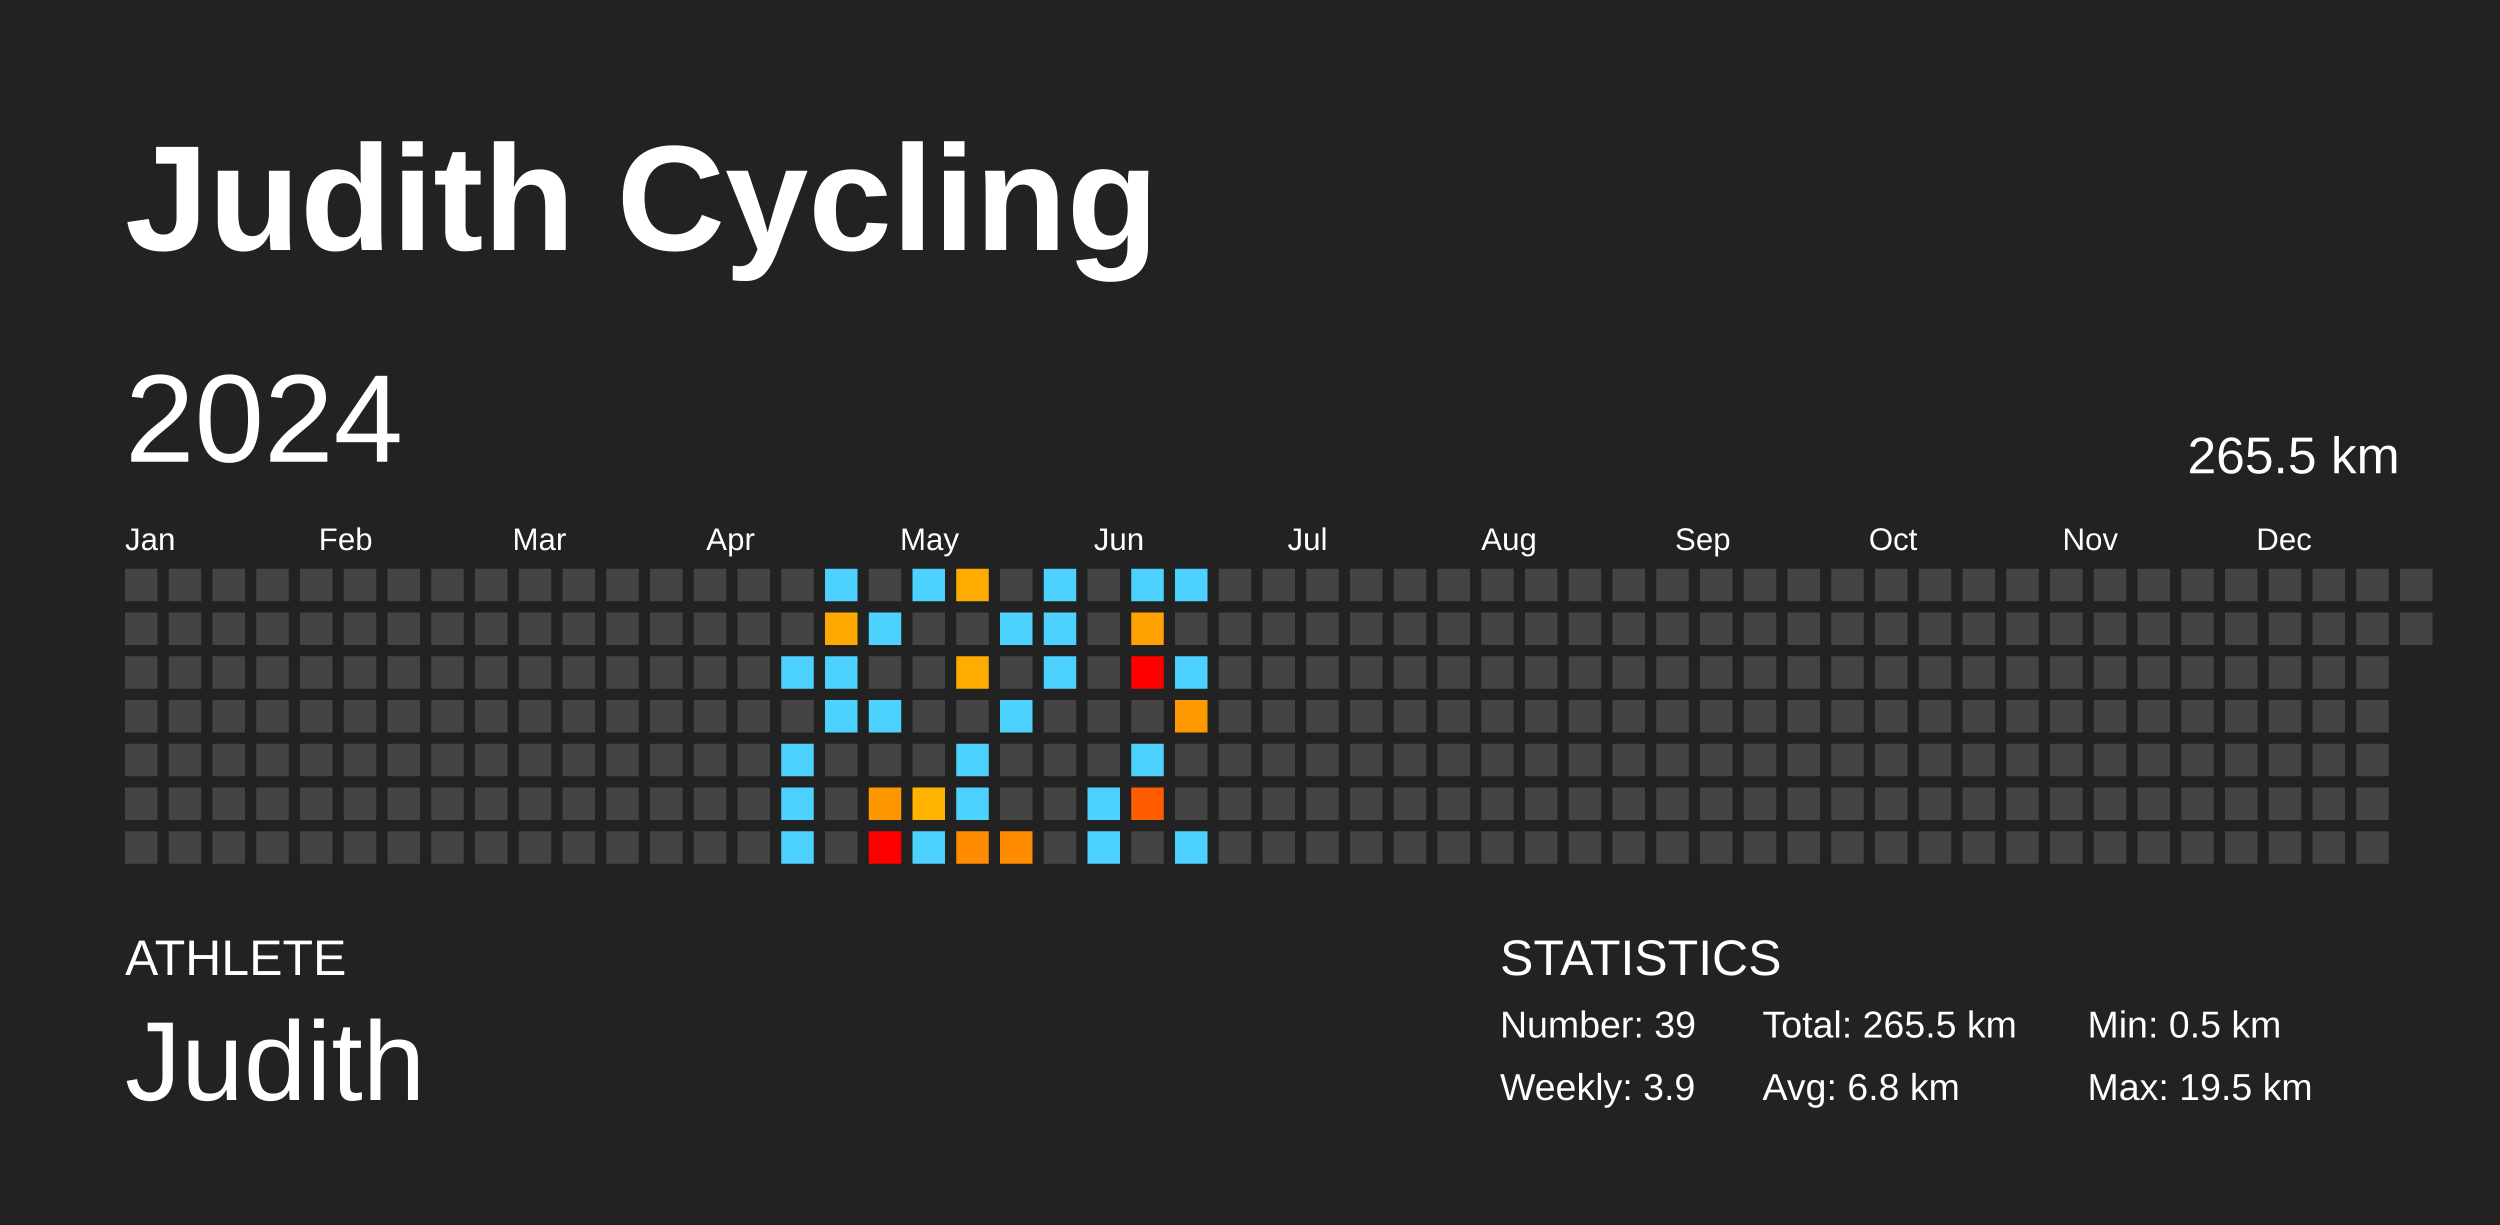
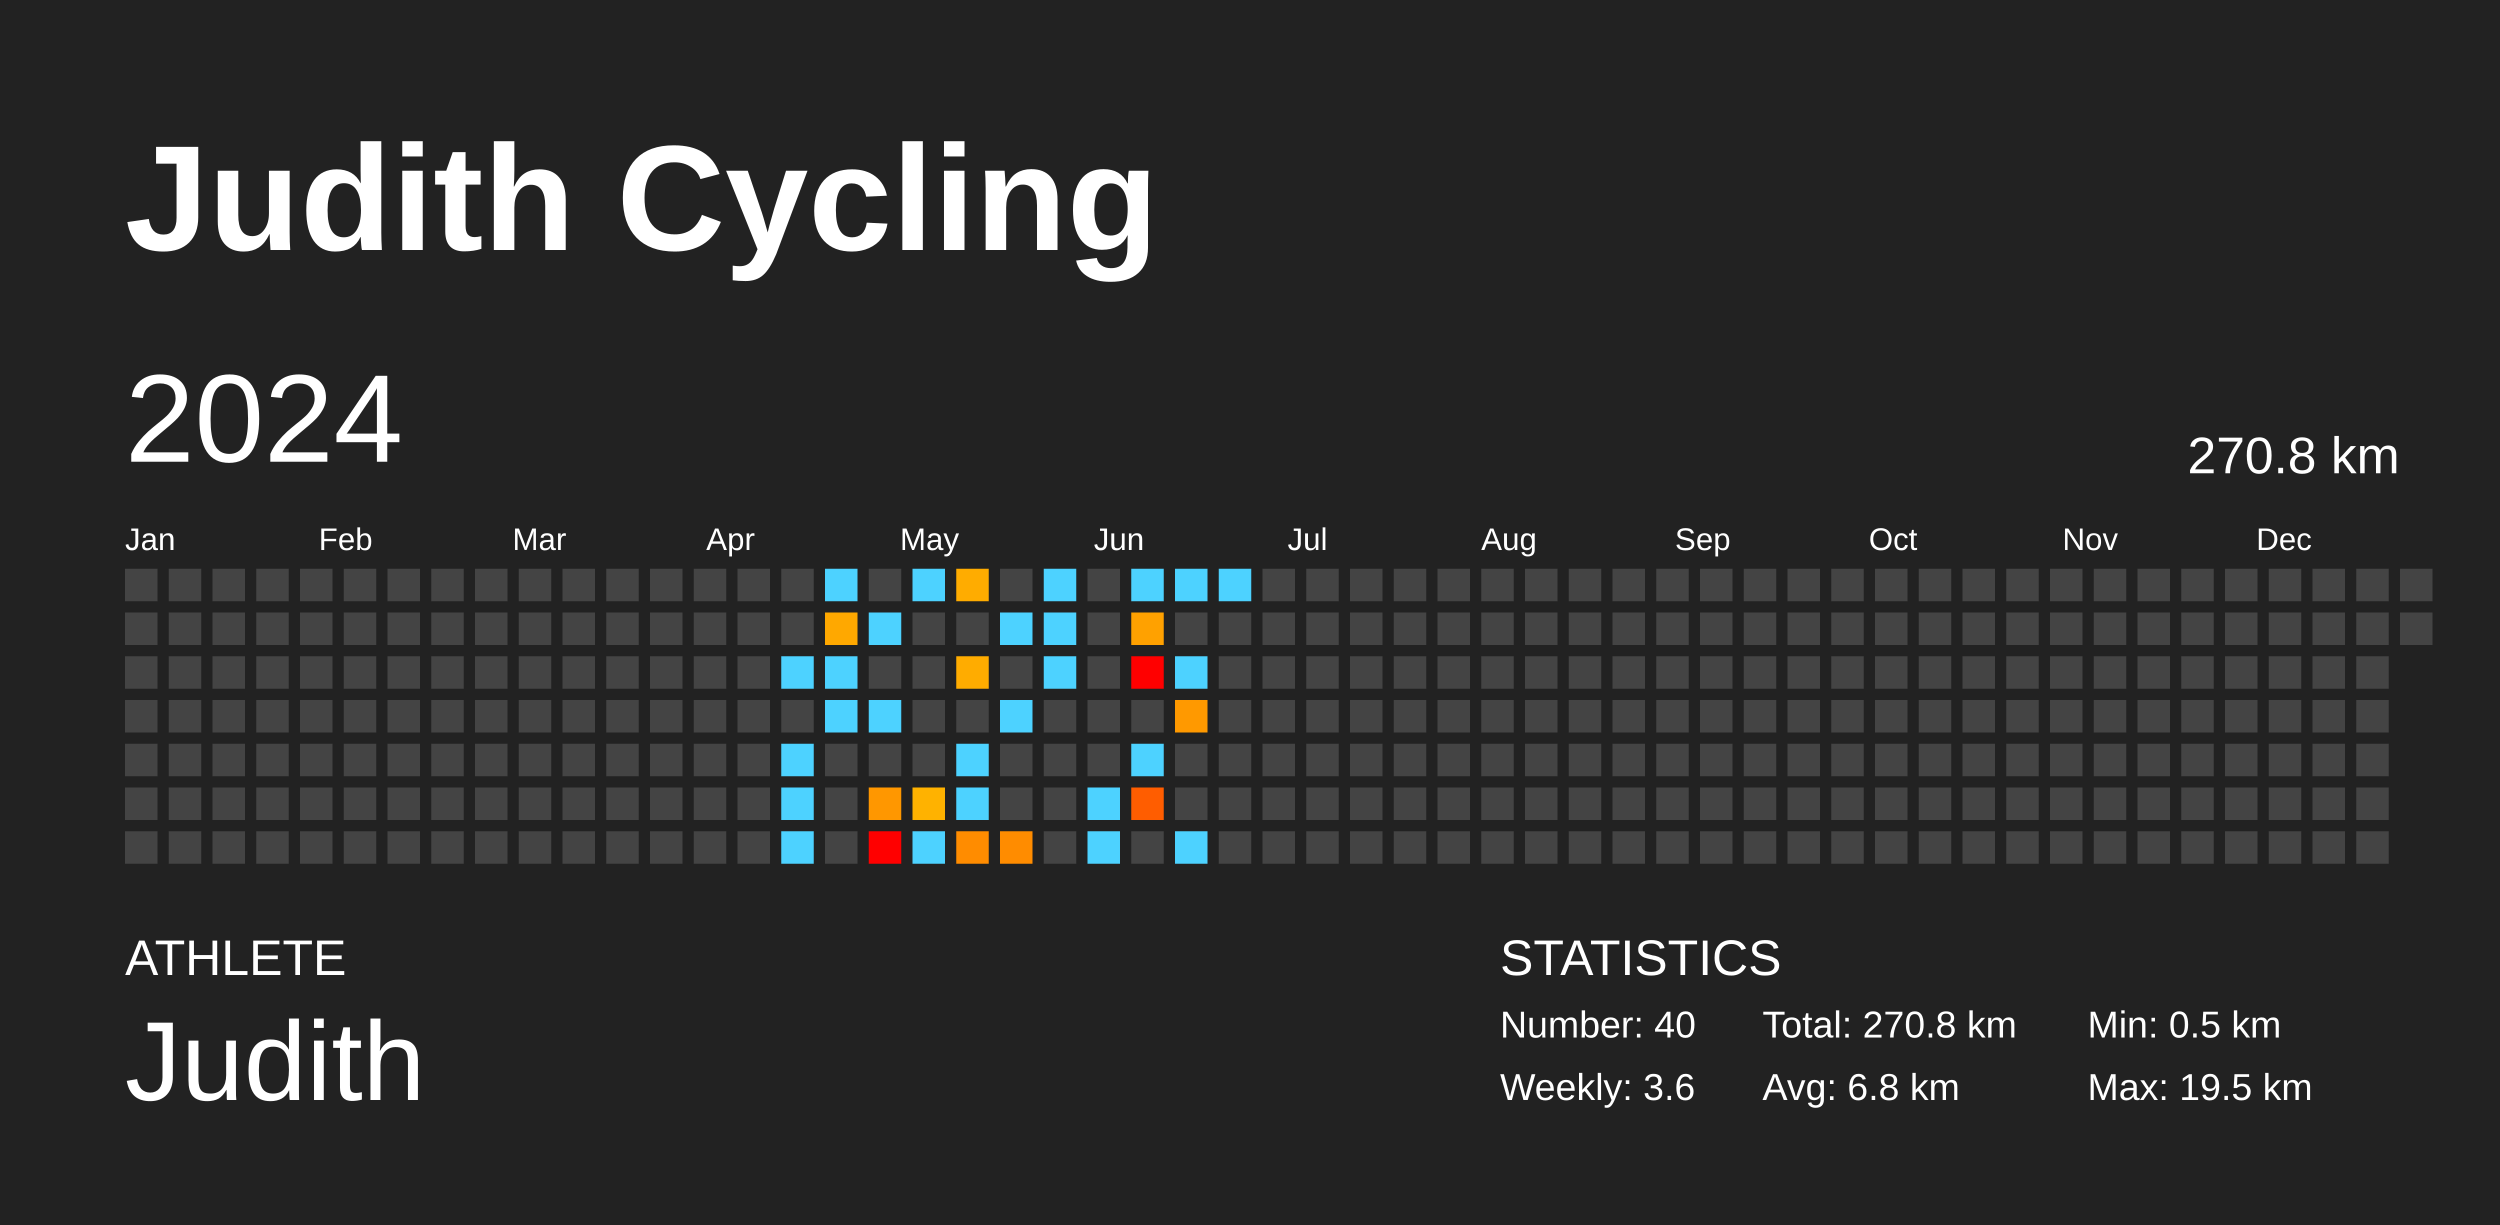
<svg xmlns="http://www.w3.org/2000/svg" baseProfile="full" height="98mm" version="1.1" viewBox="0,0,200,98" width="200mm">
  <defs />
  <rect fill="#222222" height="98" width="200" x="0" y="0" />
  <text fill="#FFFFFF" style="font-size:12px; font-family:Arial; font-weight:bold;" x="10" y="20">Judith Cycling</text>
  <text fill="#FFFFFF" style="font-size:4px; font-family:Arial" x="10" y="78">ATHLETE</text>
  <text fill="#FFFFFF" style="font-size:9px; font-family:Arial" x="10" y="88">Judith</text>
  <text fill="#FFFFFF" style="font-size:4px; font-family:Arial" x="120" y="78">STATISTICS</text>
-   <text fill="#FFFFFF" style="font-size:3px; font-family:Arial" x="120" y="83">Number: 39</text>
-   <text fill="#FFFFFF" style="font-size:3px; font-family:Arial" x="120" y="88">Weekly: 3.9</text>
-   <text fill="#FFFFFF" style="font-size:3px; font-family:Arial" x="141" y="83">Total: 265.5 km</text>
+   <text fill="#FFFFFF" style="font-size:3px; font-family:Arial" x="120" y="83">Number: 40</text>
+   <text fill="#FFFFFF" style="font-size:3px; font-family:Arial" x="120" y="88">Weekly: 3.6</text>
+   <text fill="#FFFFFF" style="font-size:3px; font-family:Arial" x="141" y="83">Total: 270.8 km</text>
  <text fill="#FFFFFF" style="font-size:3px; font-family:Arial" x="141" y="88">Avg: 6.8 km</text>
  <text fill="#FFFFFF" style="font-size:3px; font-family:Arial" x="167" y="83">Min: 0.5 km</text>
  <text fill="#FFFFFF" style="font-size:3px; font-family:Arial" x="167" y="88">Max: 19.5 km</text>
  <text dominant-baseline="hanging" fill="#FFFFFF" style="font-size:10.0px; font-family:Arial;" x="10" y="30">2024</text>
-   <text dominant-baseline="hanging" fill="#FFFFFF" style="font-size:4.125px; font-family:Arial;" x="175" y="35">265.5 km</text>
+   <text dominant-baseline="hanging" fill="#FFFFFF" style="font-size:4.125px; font-family:Arial;" x="175" y="35">270.8 km</text>
  <text fill="#FFFFFF" style="font-size:2.5px; font-family:Arial" x="10.0" y="44">Jan</text>
  <text fill="#FFFFFF" style="font-size:2.5px; font-family:Arial" x="25.5" y="44">Feb</text>
  <text fill="#FFFFFF" style="font-size:2.5px; font-family:Arial" x="41.0" y="44">Mar</text>
  <text fill="#FFFFFF" style="font-size:2.5px; font-family:Arial" x="56.5" y="44">Apr</text>
  <text fill="#FFFFFF" style="font-size:2.5px; font-family:Arial" x="72.0" y="44">May</text>
  <text fill="#FFFFFF" style="font-size:2.5px; font-family:Arial" x="87.5" y="44">Jun</text>
  <text fill="#FFFFFF" style="font-size:2.5px; font-family:Arial" x="103.0" y="44">Jul</text>
  <text fill="#FFFFFF" style="font-size:2.5px; font-family:Arial" x="118.5" y="44">Aug</text>
  <text fill="#FFFFFF" style="font-size:2.5px; font-family:Arial" x="134.0" y="44">Sep</text>
  <text fill="#FFFFFF" style="font-size:2.5px; font-family:Arial" x="149.5" y="44">Oct</text>
  <text fill="#FFFFFF" style="font-size:2.5px; font-family:Arial" x="165.0" y="44">Nov</text>
  <text fill="#FFFFFF" style="font-size:2.5px; font-family:Arial" x="180.5" y="44">Dec</text>
  <rect fill="#444444" height="2.6" width="2.6" x="10.0" y="45.5" />
  <rect fill="#444444" height="2.6" width="2.6" x="10.0" y="49.0" />
  <rect fill="#444444" height="2.6" width="2.6" x="10.0" y="52.5" />
  <rect fill="#444444" height="2.6" width="2.6" x="10.0" y="56.0" />
  <rect fill="#444444" height="2.6" width="2.6" x="10.0" y="59.5" />
  <rect fill="#444444" height="2.6" width="2.6" x="10.0" y="63.0" />
  <rect fill="#444444" height="2.6" width="2.6" x="10.0" y="66.5" />
  <rect fill="#444444" height="2.6" width="2.6" x="13.5" y="45.5" />
  <rect fill="#444444" height="2.6" width="2.6" x="13.5" y="49.0" />
  <rect fill="#444444" height="2.6" width="2.6" x="13.5" y="52.5" />
  <rect fill="#444444" height="2.6" width="2.6" x="13.5" y="56.0" />
  <rect fill="#444444" height="2.6" width="2.6" x="13.5" y="59.5" />
  <rect fill="#444444" height="2.6" width="2.6" x="13.5" y="63.0" />
  <rect fill="#444444" height="2.6" width="2.6" x="13.5" y="66.5" />
  <rect fill="#444444" height="2.6" width="2.6" x="17.0" y="45.5" />
  <rect fill="#444444" height="2.6" width="2.6" x="17.0" y="49.0" />
  <rect fill="#444444" height="2.6" width="2.6" x="17.0" y="52.5" />
  <rect fill="#444444" height="2.6" width="2.6" x="17.0" y="56.0" />
  <rect fill="#444444" height="2.6" width="2.6" x="17.0" y="59.5" />
  <rect fill="#444444" height="2.6" width="2.6" x="17.0" y="63.0" />
  <rect fill="#444444" height="2.6" width="2.6" x="17.0" y="66.5" />
  <rect fill="#444444" height="2.6" width="2.6" x="20.5" y="45.5" />
  <rect fill="#444444" height="2.6" width="2.6" x="20.5" y="49.0" />
  <rect fill="#444444" height="2.6" width="2.6" x="20.5" y="52.5" />
  <rect fill="#444444" height="2.6" width="2.6" x="20.5" y="56.0" />
  <rect fill="#444444" height="2.6" width="2.6" x="20.5" y="59.5" />
  <rect fill="#444444" height="2.6" width="2.6" x="20.5" y="63.0" />
  <rect fill="#444444" height="2.6" width="2.6" x="20.5" y="66.5" />
  <rect fill="#444444" height="2.6" width="2.6" x="24.0" y="45.5" />
  <rect fill="#444444" height="2.6" width="2.6" x="24.0" y="49.0" />
  <rect fill="#444444" height="2.6" width="2.6" x="24.0" y="52.5" />
  <rect fill="#444444" height="2.6" width="2.6" x="24.0" y="56.0" />
  <rect fill="#444444" height="2.6" width="2.6" x="24.0" y="59.5" />
  <rect fill="#444444" height="2.6" width="2.6" x="24.0" y="63.0" />
  <rect fill="#444444" height="2.6" width="2.6" x="24.0" y="66.5" />
  <rect fill="#444444" height="2.6" width="2.6" x="27.5" y="45.5" />
  <rect fill="#444444" height="2.6" width="2.6" x="27.5" y="49.0" />
  <rect fill="#444444" height="2.6" width="2.6" x="27.5" y="52.5" />
  <rect fill="#444444" height="2.6" width="2.6" x="27.5" y="56.0" />
  <rect fill="#444444" height="2.6" width="2.6" x="27.5" y="59.5" />
  <rect fill="#444444" height="2.6" width="2.6" x="27.5" y="63.0" />
  <rect fill="#444444" height="2.6" width="2.6" x="27.5" y="66.5" />
  <rect fill="#444444" height="2.6" width="2.6" x="31.0" y="45.5" />
  <rect fill="#444444" height="2.6" width="2.6" x="31.0" y="49.0" />
  <rect fill="#444444" height="2.6" width="2.6" x="31.0" y="52.5" />
  <rect fill="#444444" height="2.6" width="2.6" x="31.0" y="56.0" />
  <rect fill="#444444" height="2.6" width="2.6" x="31.0" y="59.5" />
  <rect fill="#444444" height="2.6" width="2.6" x="31.0" y="63.0" />
  <rect fill="#444444" height="2.6" width="2.6" x="31.0" y="66.5" />
  <rect fill="#444444" height="2.6" width="2.6" x="34.5" y="45.5" />
  <rect fill="#444444" height="2.6" width="2.6" x="34.5" y="49.0" />
  <rect fill="#444444" height="2.6" width="2.6" x="34.5" y="52.5" />
  <rect fill="#444444" height="2.6" width="2.6" x="34.5" y="56.0" />
  <rect fill="#444444" height="2.6" width="2.6" x="34.5" y="59.5" />
  <rect fill="#444444" height="2.6" width="2.6" x="34.5" y="63.0" />
  <rect fill="#444444" height="2.6" width="2.6" x="34.5" y="66.5" />
  <rect fill="#444444" height="2.6" width="2.6" x="38.0" y="45.5" />
  <rect fill="#444444" height="2.6" width="2.6" x="38.0" y="49.0" />
  <rect fill="#444444" height="2.6" width="2.6" x="38.0" y="52.5" />
  <rect fill="#444444" height="2.6" width="2.6" x="38.0" y="56.0" />
  <rect fill="#444444" height="2.6" width="2.6" x="38.0" y="59.5" />
  <rect fill="#444444" height="2.6" width="2.6" x="38.0" y="63.0" />
  <rect fill="#444444" height="2.6" width="2.6" x="38.0" y="66.5" />
  <rect fill="#444444" height="2.6" width="2.6" x="41.5" y="45.5" />
  <rect fill="#444444" height="2.6" width="2.6" x="41.5" y="49.0" />
  <rect fill="#444444" height="2.6" width="2.6" x="41.5" y="52.5" />
  <rect fill="#444444" height="2.6" width="2.6" x="41.5" y="56.0" />
  <rect fill="#444444" height="2.6" width="2.6" x="41.5" y="59.5" />
  <rect fill="#444444" height="2.6" width="2.6" x="41.5" y="63.0" />
  <rect fill="#444444" height="2.6" width="2.6" x="41.5" y="66.5" />
  <rect fill="#444444" height="2.6" width="2.6" x="45.0" y="45.5" />
  <rect fill="#444444" height="2.6" width="2.6" x="45.0" y="49.0" />
  <rect fill="#444444" height="2.6" width="2.6" x="45.0" y="52.5" />
  <rect fill="#444444" height="2.6" width="2.6" x="45.0" y="56.0" />
  <rect fill="#444444" height="2.6" width="2.6" x="45.0" y="59.5" />
  <rect fill="#444444" height="2.6" width="2.6" x="45.0" y="63.0" />
  <rect fill="#444444" height="2.6" width="2.6" x="45.0" y="66.5" />
  <rect fill="#444444" height="2.6" width="2.6" x="48.5" y="45.5" />
  <rect fill="#444444" height="2.6" width="2.6" x="48.5" y="49.0" />
  <rect fill="#444444" height="2.6" width="2.6" x="48.5" y="52.5" />
  <rect fill="#444444" height="2.6" width="2.6" x="48.5" y="56.0" />
  <rect fill="#444444" height="2.6" width="2.6" x="48.5" y="59.5" />
  <rect fill="#444444" height="2.6" width="2.6" x="48.5" y="63.0" />
  <rect fill="#444444" height="2.6" width="2.6" x="48.5" y="66.5" />
  <rect fill="#444444" height="2.6" width="2.6" x="52.0" y="45.5" />
  <rect fill="#444444" height="2.6" width="2.6" x="52.0" y="49.0" />
  <rect fill="#444444" height="2.6" width="2.6" x="52.0" y="52.5" />
  <rect fill="#444444" height="2.6" width="2.6" x="52.0" y="56.0" />
  <rect fill="#444444" height="2.6" width="2.6" x="52.0" y="59.5" />
  <rect fill="#444444" height="2.6" width="2.6" x="52.0" y="63.0" />
  <rect fill="#444444" height="2.6" width="2.6" x="52.0" y="66.5" />
  <rect fill="#444444" height="2.6" width="2.6" x="55.5" y="45.5" />
  <rect fill="#444444" height="2.6" width="2.6" x="55.5" y="49.0" />
  <rect fill="#444444" height="2.6" width="2.6" x="55.5" y="52.5" />
  <rect fill="#444444" height="2.6" width="2.6" x="55.5" y="56.0" />
  <rect fill="#444444" height="2.6" width="2.6" x="55.5" y="59.5" />
  <rect fill="#444444" height="2.6" width="2.6" x="55.5" y="63.0" />
  <rect fill="#444444" height="2.6" width="2.6" x="55.5" y="66.5" />
  <rect fill="#444444" height="2.6" width="2.6" x="59.0" y="45.5" />
  <rect fill="#444444" height="2.6" width="2.6" x="59.0" y="49.0" />
  <rect fill="#444444" height="2.6" width="2.6" x="59.0" y="52.5" />
  <rect fill="#444444" height="2.6" width="2.6" x="59.0" y="56.0" />
  <rect fill="#444444" height="2.6" width="2.6" x="59.0" y="59.5" />
  <rect fill="#444444" height="2.6" width="2.6" x="59.0" y="63.0" />
  <rect fill="#444444" height="2.6" width="2.6" x="59.0" y="66.5" />
  <rect fill="#444444" height="2.6" width="2.6" x="62.5" y="45.5" />
  <rect fill="#444444" height="2.6" width="2.6" x="62.5" y="49.0" />
  <rect fill="#4dd2ff" height="2.6" width="2.6" x="62.5" y="52.5" />
  <rect fill="#444444" height="2.6" width="2.6" x="62.5" y="56.0" />
  <rect fill="#4dd2ff" height="2.6" width="2.6" x="62.5" y="59.5" />
  <rect fill="#4dd2ff" height="2.6" width="2.6" x="62.5" y="63.0" />
  <rect fill="#4dd2ff" height="2.6" width="2.6" x="62.5" y="66.5" />
  <rect fill="#4dd2ff" height="2.6" width="2.6" x="66.0" y="45.5" />
  <rect fill="#ffa800" height="2.6" width="2.6" x="66.0" y="49.0" />
  <rect fill="#4dd2ff" height="2.6" width="2.6" x="66.0" y="52.5" />
  <rect fill="#4dd2ff" height="2.6" width="2.6" x="66.0" y="56.0" />
  <rect fill="#444444" height="2.6" width="2.6" x="66.0" y="59.5" />
  <rect fill="#444444" height="2.6" width="2.6" x="66.0" y="63.0" />
  <rect fill="#444444" height="2.6" width="2.6" x="66.0" y="66.5" />
  <rect fill="#444444" height="2.6" width="2.6" x="69.5" y="45.5" />
  <rect fill="#4dd2ff" height="2.6" width="2.6" x="69.5" y="49.0" />
  <rect fill="#444444" height="2.6" width="2.6" x="69.5" y="52.5" />
  <rect fill="#4dd2ff" height="2.6" width="2.6" x="69.5" y="56.0" />
  <rect fill="#444444" height="2.6" width="2.6" x="69.5" y="59.5" />
  <rect fill="#ff9700" height="2.6" width="2.6" x="69.5" y="63.0" />
  <rect fill="red" height="2.6" width="2.6" x="69.5" y="66.5" />
  <rect fill="#4dd2ff" height="2.6" width="2.6" x="73.0" y="45.5" />
  <rect fill="#444444" height="2.6" width="2.6" x="73.0" y="49.0" />
  <rect fill="#444444" height="2.6" width="2.6" x="73.0" y="52.5" />
  <rect fill="#444444" height="2.6" width="2.6" x="73.0" y="56.0" />
  <rect fill="#444444" height="2.6" width="2.6" x="73.0" y="59.5" />
  <rect fill="#ffb200" height="2.6" width="2.6" x="73.0" y="63.0" />
  <rect fill="#4dd2ff" height="2.6" width="2.6" x="73.0" y="66.5" />
  <rect fill="#ffac00" height="2.6" width="2.6" x="76.5" y="45.5" />
  <rect fill="#444444" height="2.6" width="2.6" x="76.5" y="49.0" />
  <rect fill="#ffac00" height="2.6" width="2.6" x="76.5" y="52.5" />
  <rect fill="#444444" height="2.6" width="2.6" x="76.5" y="56.0" />
  <rect fill="#4dd2ff" height="2.6" width="2.6" x="76.5" y="59.5" />
  <rect fill="#4dd2ff" height="2.6" width="2.6" x="76.5" y="63.0" />
  <rect fill="#ff8c00" height="2.6" width="2.6" x="76.5" y="66.5" />
  <rect fill="#444444" height="2.6" width="2.6" x="80.0" y="45.5" />
  <rect fill="#4dd2ff" height="2.6" width="2.6" x="80.0" y="49.0" />
  <rect fill="#444444" height="2.6" width="2.6" x="80.0" y="52.5" />
  <rect fill="#4dd2ff" height="2.6" width="2.6" x="80.0" y="56.0" />
  <rect fill="#444444" height="2.6" width="2.6" x="80.0" y="59.5" />
  <rect fill="#444444" height="2.6" width="2.6" x="80.0" y="63.0" />
  <rect fill="#ff8c00" height="2.6" width="2.6" x="80.0" y="66.5" />
  <rect fill="#4dd2ff" height="2.6" width="2.6" x="83.5" y="45.5" />
  <rect fill="#4dd2ff" height="2.6" width="2.6" x="83.5" y="49.0" />
  <rect fill="#4dd2ff" height="2.6" width="2.6" x="83.5" y="52.5" />
  <rect fill="#444444" height="2.6" width="2.6" x="83.5" y="56.0" />
  <rect fill="#444444" height="2.6" width="2.6" x="83.5" y="59.5" />
  <rect fill="#444444" height="2.6" width="2.6" x="83.5" y="63.0" />
  <rect fill="#444444" height="2.6" width="2.6" x="83.5" y="66.5" />
  <rect fill="#444444" height="2.6" width="2.6" x="87.0" y="45.5" />
  <rect fill="#444444" height="2.6" width="2.6" x="87.0" y="49.0" />
  <rect fill="#444444" height="2.6" width="2.6" x="87.0" y="52.5" />
  <rect fill="#444444" height="2.6" width="2.6" x="87.0" y="56.0" />
  <rect fill="#444444" height="2.6" width="2.6" x="87.0" y="59.5" />
  <rect fill="#4dd2ff" height="2.6" width="2.6" x="87.0" y="63.0" />
  <rect fill="#4dd2ff" height="2.6" width="2.6" x="87.0" y="66.5" />
  <rect fill="#4dd2ff" height="2.6" width="2.6" x="90.5" y="45.5" />
  <rect fill="#ffa100" height="2.6" width="2.6" x="90.5" y="49.0" />
  <rect fill="red" height="2.6" width="2.6" x="90.5" y="52.5" />
  <rect fill="#444444" height="2.6" width="2.6" x="90.5" y="56.0" />
  <rect fill="#4dd2ff" height="2.6" width="2.6" x="90.5" y="59.5" />
  <rect fill="#ff5d00" height="2.6" width="2.6" x="90.5" y="63.0" />
  <rect fill="#444444" height="2.6" width="2.6" x="90.5" y="66.5" />
  <rect fill="#4dd2ff" height="2.6" width="2.6" x="94.0" y="45.5" />
  <rect fill="#444444" height="2.6" width="2.6" x="94.0" y="49.0" />
  <rect fill="#4dd2ff" height="2.6" width="2.6" x="94.0" y="52.5" />
  <rect fill="#ff9900" height="2.6" width="2.6" x="94.0" y="56.0" />
  <rect fill="#444444" height="2.6" width="2.6" x="94.0" y="59.5" />
  <rect fill="#444444" height="2.6" width="2.6" x="94.0" y="63.0" />
  <rect fill="#4dd2ff" height="2.6" width="2.6" x="94.0" y="66.5" />
-   <rect fill="#444444" height="2.6" width="2.6" x="97.5" y="45.5" />
+   <rect fill="#4dd2ff" height="2.6" width="2.6" x="97.5" y="45.5" />
  <rect fill="#444444" height="2.6" width="2.6" x="97.5" y="49.0" />
  <rect fill="#444444" height="2.6" width="2.6" x="97.5" y="52.5" />
  <rect fill="#444444" height="2.6" width="2.6" x="97.5" y="56.0" />
  <rect fill="#444444" height="2.6" width="2.6" x="97.5" y="59.5" />
  <rect fill="#444444" height="2.6" width="2.6" x="97.5" y="63.0" />
  <rect fill="#444444" height="2.6" width="2.6" x="97.5" y="66.5" />
  <rect fill="#444444" height="2.6" width="2.6" x="101.0" y="45.5" />
  <rect fill="#444444" height="2.6" width="2.6" x="101.0" y="49.0" />
  <rect fill="#444444" height="2.6" width="2.6" x="101.0" y="52.5" />
  <rect fill="#444444" height="2.6" width="2.6" x="101.0" y="56.0" />
  <rect fill="#444444" height="2.6" width="2.6" x="101.0" y="59.5" />
  <rect fill="#444444" height="2.6" width="2.6" x="101.0" y="63.0" />
  <rect fill="#444444" height="2.6" width="2.6" x="101.0" y="66.5" />
  <rect fill="#444444" height="2.6" width="2.6" x="104.5" y="45.5" />
  <rect fill="#444444" height="2.6" width="2.6" x="104.5" y="49.0" />
  <rect fill="#444444" height="2.6" width="2.6" x="104.5" y="52.5" />
  <rect fill="#444444" height="2.6" width="2.6" x="104.5" y="56.0" />
  <rect fill="#444444" height="2.6" width="2.6" x="104.5" y="59.5" />
  <rect fill="#444444" height="2.6" width="2.6" x="104.5" y="63.0" />
  <rect fill="#444444" height="2.6" width="2.6" x="104.5" y="66.5" />
  <rect fill="#444444" height="2.6" width="2.6" x="108.0" y="45.5" />
  <rect fill="#444444" height="2.6" width="2.6" x="108.0" y="49.0" />
  <rect fill="#444444" height="2.6" width="2.6" x="108.0" y="52.5" />
  <rect fill="#444444" height="2.6" width="2.6" x="108.0" y="56.0" />
  <rect fill="#444444" height="2.6" width="2.6" x="108.0" y="59.5" />
  <rect fill="#444444" height="2.6" width="2.6" x="108.0" y="63.0" />
  <rect fill="#444444" height="2.6" width="2.6" x="108.0" y="66.5" />
  <rect fill="#444444" height="2.6" width="2.6" x="111.5" y="45.5" />
  <rect fill="#444444" height="2.6" width="2.6" x="111.5" y="49.0" />
  <rect fill="#444444" height="2.6" width="2.6" x="111.5" y="52.5" />
  <rect fill="#444444" height="2.6" width="2.6" x="111.5" y="56.0" />
  <rect fill="#444444" height="2.6" width="2.6" x="111.5" y="59.5" />
  <rect fill="#444444" height="2.6" width="2.6" x="111.5" y="63.0" />
  <rect fill="#444444" height="2.6" width="2.6" x="111.5" y="66.5" />
  <rect fill="#444444" height="2.6" width="2.6" x="115.0" y="45.5" />
  <rect fill="#444444" height="2.6" width="2.6" x="115.0" y="49.0" />
  <rect fill="#444444" height="2.6" width="2.6" x="115.0" y="52.5" />
  <rect fill="#444444" height="2.6" width="2.6" x="115.0" y="56.0" />
  <rect fill="#444444" height="2.6" width="2.6" x="115.0" y="59.5" />
  <rect fill="#444444" height="2.6" width="2.6" x="115.0" y="63.0" />
  <rect fill="#444444" height="2.6" width="2.6" x="115.0" y="66.5" />
  <rect fill="#444444" height="2.6" width="2.6" x="118.5" y="45.5" />
  <rect fill="#444444" height="2.6" width="2.6" x="118.5" y="49.0" />
  <rect fill="#444444" height="2.6" width="2.6" x="118.5" y="52.5" />
  <rect fill="#444444" height="2.6" width="2.6" x="118.5" y="56.0" />
  <rect fill="#444444" height="2.6" width="2.6" x="118.5" y="59.5" />
  <rect fill="#444444" height="2.6" width="2.6" x="118.5" y="63.0" />
  <rect fill="#444444" height="2.6" width="2.6" x="118.5" y="66.5" />
  <rect fill="#444444" height="2.6" width="2.6" x="122.0" y="45.5" />
  <rect fill="#444444" height="2.6" width="2.6" x="122.0" y="49.0" />
  <rect fill="#444444" height="2.6" width="2.6" x="122.0" y="52.5" />
  <rect fill="#444444" height="2.6" width="2.6" x="122.0" y="56.0" />
  <rect fill="#444444" height="2.6" width="2.6" x="122.0" y="59.5" />
  <rect fill="#444444" height="2.6" width="2.6" x="122.0" y="63.0" />
  <rect fill="#444444" height="2.6" width="2.6" x="122.0" y="66.5" />
  <rect fill="#444444" height="2.6" width="2.6" x="125.5" y="45.5" />
  <rect fill="#444444" height="2.6" width="2.6" x="125.5" y="49.0" />
  <rect fill="#444444" height="2.6" width="2.6" x="125.5" y="52.5" />
  <rect fill="#444444" height="2.6" width="2.6" x="125.5" y="56.0" />
  <rect fill="#444444" height="2.6" width="2.6" x="125.5" y="59.5" />
  <rect fill="#444444" height="2.6" width="2.6" x="125.5" y="63.0" />
  <rect fill="#444444" height="2.6" width="2.6" x="125.5" y="66.5" />
  <rect fill="#444444" height="2.6" width="2.6" x="129.0" y="45.5" />
  <rect fill="#444444" height="2.6" width="2.6" x="129.0" y="49.0" />
  <rect fill="#444444" height="2.6" width="2.6" x="129.0" y="52.5" />
  <rect fill="#444444" height="2.6" width="2.6" x="129.0" y="56.0" />
  <rect fill="#444444" height="2.6" width="2.6" x="129.0" y="59.5" />
  <rect fill="#444444" height="2.6" width="2.6" x="129.0" y="63.0" />
  <rect fill="#444444" height="2.6" width="2.6" x="129.0" y="66.5" />
  <rect fill="#444444" height="2.6" width="2.6" x="132.5" y="45.5" />
  <rect fill="#444444" height="2.6" width="2.6" x="132.5" y="49.0" />
  <rect fill="#444444" height="2.6" width="2.6" x="132.5" y="52.5" />
  <rect fill="#444444" height="2.6" width="2.6" x="132.5" y="56.0" />
  <rect fill="#444444" height="2.6" width="2.6" x="132.5" y="59.5" />
  <rect fill="#444444" height="2.6" width="2.6" x="132.5" y="63.0" />
  <rect fill="#444444" height="2.6" width="2.6" x="132.5" y="66.5" />
  <rect fill="#444444" height="2.6" width="2.6" x="136.0" y="45.5" />
  <rect fill="#444444" height="2.6" width="2.6" x="136.0" y="49.0" />
  <rect fill="#444444" height="2.6" width="2.6" x="136.0" y="52.5" />
  <rect fill="#444444" height="2.6" width="2.6" x="136.0" y="56.0" />
  <rect fill="#444444" height="2.6" width="2.6" x="136.0" y="59.5" />
  <rect fill="#444444" height="2.6" width="2.6" x="136.0" y="63.0" />
  <rect fill="#444444" height="2.6" width="2.6" x="136.0" y="66.5" />
  <rect fill="#444444" height="2.6" width="2.6" x="139.5" y="45.5" />
  <rect fill="#444444" height="2.6" width="2.6" x="139.5" y="49.0" />
  <rect fill="#444444" height="2.6" width="2.6" x="139.5" y="52.5" />
  <rect fill="#444444" height="2.6" width="2.6" x="139.5" y="56.0" />
  <rect fill="#444444" height="2.6" width="2.6" x="139.5" y="59.5" />
  <rect fill="#444444" height="2.6" width="2.6" x="139.5" y="63.0" />
  <rect fill="#444444" height="2.6" width="2.6" x="139.5" y="66.5" />
  <rect fill="#444444" height="2.6" width="2.6" x="143.0" y="45.5" />
  <rect fill="#444444" height="2.6" width="2.6" x="143.0" y="49.0" />
  <rect fill="#444444" height="2.6" width="2.6" x="143.0" y="52.5" />
  <rect fill="#444444" height="2.6" width="2.6" x="143.0" y="56.0" />
  <rect fill="#444444" height="2.6" width="2.6" x="143.0" y="59.5" />
  <rect fill="#444444" height="2.6" width="2.6" x="143.0" y="63.0" />
  <rect fill="#444444" height="2.6" width="2.6" x="143.0" y="66.5" />
  <rect fill="#444444" height="2.6" width="2.6" x="146.5" y="45.5" />
  <rect fill="#444444" height="2.6" width="2.6" x="146.5" y="49.0" />
  <rect fill="#444444" height="2.6" width="2.6" x="146.5" y="52.5" />
  <rect fill="#444444" height="2.6" width="2.6" x="146.5" y="56.0" />
  <rect fill="#444444" height="2.6" width="2.6" x="146.5" y="59.5" />
  <rect fill="#444444" height="2.6" width="2.6" x="146.5" y="63.0" />
  <rect fill="#444444" height="2.6" width="2.6" x="146.5" y="66.5" />
  <rect fill="#444444" height="2.6" width="2.6" x="150.0" y="45.5" />
  <rect fill="#444444" height="2.6" width="2.6" x="150.0" y="49.0" />
  <rect fill="#444444" height="2.6" width="2.6" x="150.0" y="52.5" />
  <rect fill="#444444" height="2.6" width="2.6" x="150.0" y="56.0" />
  <rect fill="#444444" height="2.6" width="2.6" x="150.0" y="59.5" />
  <rect fill="#444444" height="2.6" width="2.6" x="150.0" y="63.0" />
  <rect fill="#444444" height="2.6" width="2.6" x="150.0" y="66.5" />
  <rect fill="#444444" height="2.6" width="2.6" x="153.5" y="45.5" />
  <rect fill="#444444" height="2.6" width="2.6" x="153.5" y="49.0" />
  <rect fill="#444444" height="2.6" width="2.6" x="153.5" y="52.5" />
  <rect fill="#444444" height="2.6" width="2.6" x="153.5" y="56.0" />
  <rect fill="#444444" height="2.6" width="2.6" x="153.5" y="59.5" />
  <rect fill="#444444" height="2.6" width="2.6" x="153.5" y="63.0" />
  <rect fill="#444444" height="2.6" width="2.6" x="153.5" y="66.5" />
  <rect fill="#444444" height="2.6" width="2.6" x="157.0" y="45.5" />
  <rect fill="#444444" height="2.6" width="2.6" x="157.0" y="49.0" />
  <rect fill="#444444" height="2.6" width="2.6" x="157.0" y="52.5" />
  <rect fill="#444444" height="2.6" width="2.6" x="157.0" y="56.0" />
  <rect fill="#444444" height="2.6" width="2.6" x="157.0" y="59.5" />
  <rect fill="#444444" height="2.6" width="2.6" x="157.0" y="63.0" />
  <rect fill="#444444" height="2.6" width="2.6" x="157.0" y="66.5" />
  <rect fill="#444444" height="2.6" width="2.6" x="160.5" y="45.5" />
  <rect fill="#444444" height="2.6" width="2.6" x="160.5" y="49.0" />
  <rect fill="#444444" height="2.6" width="2.6" x="160.5" y="52.5" />
  <rect fill="#444444" height="2.6" width="2.6" x="160.5" y="56.0" />
  <rect fill="#444444" height="2.6" width="2.6" x="160.5" y="59.5" />
  <rect fill="#444444" height="2.6" width="2.6" x="160.5" y="63.0" />
  <rect fill="#444444" height="2.6" width="2.6" x="160.5" y="66.5" />
  <rect fill="#444444" height="2.6" width="2.6" x="164.0" y="45.5" />
  <rect fill="#444444" height="2.6" width="2.6" x="164.0" y="49.0" />
  <rect fill="#444444" height="2.6" width="2.6" x="164.0" y="52.5" />
  <rect fill="#444444" height="2.6" width="2.6" x="164.0" y="56.0" />
  <rect fill="#444444" height="2.6" width="2.6" x="164.0" y="59.5" />
  <rect fill="#444444" height="2.6" width="2.6" x="164.0" y="63.0" />
  <rect fill="#444444" height="2.6" width="2.6" x="164.0" y="66.5" />
  <rect fill="#444444" height="2.6" width="2.6" x="167.5" y="45.5" />
  <rect fill="#444444" height="2.6" width="2.6" x="167.5" y="49.0" />
  <rect fill="#444444" height="2.6" width="2.6" x="167.5" y="52.5" />
  <rect fill="#444444" height="2.6" width="2.6" x="167.5" y="56.0" />
  <rect fill="#444444" height="2.6" width="2.6" x="167.5" y="59.5" />
  <rect fill="#444444" height="2.6" width="2.6" x="167.5" y="63.0" />
  <rect fill="#444444" height="2.6" width="2.6" x="167.5" y="66.5" />
  <rect fill="#444444" height="2.6" width="2.6" x="171.0" y="45.5" />
  <rect fill="#444444" height="2.6" width="2.6" x="171.0" y="49.0" />
  <rect fill="#444444" height="2.6" width="2.6" x="171.0" y="52.5" />
  <rect fill="#444444" height="2.6" width="2.6" x="171.0" y="56.0" />
  <rect fill="#444444" height="2.6" width="2.6" x="171.0" y="59.5" />
  <rect fill="#444444" height="2.6" width="2.6" x="171.0" y="63.0" />
  <rect fill="#444444" height="2.6" width="2.6" x="171.0" y="66.5" />
  <rect fill="#444444" height="2.6" width="2.6" x="174.5" y="45.5" />
  <rect fill="#444444" height="2.6" width="2.6" x="174.5" y="49.0" />
  <rect fill="#444444" height="2.6" width="2.6" x="174.5" y="52.5" />
  <rect fill="#444444" height="2.6" width="2.6" x="174.5" y="56.0" />
  <rect fill="#444444" height="2.6" width="2.6" x="174.5" y="59.5" />
  <rect fill="#444444" height="2.6" width="2.6" x="174.5" y="63.0" />
  <rect fill="#444444" height="2.6" width="2.6" x="174.5" y="66.5" />
  <rect fill="#444444" height="2.6" width="2.6" x="178.0" y="45.5" />
  <rect fill="#444444" height="2.6" width="2.6" x="178.0" y="49.0" />
  <rect fill="#444444" height="2.6" width="2.6" x="178.0" y="52.5" />
  <rect fill="#444444" height="2.6" width="2.6" x="178.0" y="56.0" />
  <rect fill="#444444" height="2.6" width="2.6" x="178.0" y="59.5" />
  <rect fill="#444444" height="2.6" width="2.6" x="178.0" y="63.0" />
  <rect fill="#444444" height="2.6" width="2.6" x="178.0" y="66.5" />
  <rect fill="#444444" height="2.6" width="2.6" x="181.5" y="45.5" />
  <rect fill="#444444" height="2.6" width="2.6" x="181.5" y="49.0" />
  <rect fill="#444444" height="2.6" width="2.6" x="181.5" y="52.5" />
  <rect fill="#444444" height="2.6" width="2.6" x="181.5" y="56.0" />
  <rect fill="#444444" height="2.6" width="2.6" x="181.5" y="59.5" />
  <rect fill="#444444" height="2.6" width="2.6" x="181.5" y="63.0" />
  <rect fill="#444444" height="2.6" width="2.6" x="181.5" y="66.5" />
  <rect fill="#444444" height="2.6" width="2.6" x="185.0" y="45.5" />
  <rect fill="#444444" height="2.6" width="2.6" x="185.0" y="49.0" />
  <rect fill="#444444" height="2.6" width="2.6" x="185.0" y="52.5" />
  <rect fill="#444444" height="2.6" width="2.6" x="185.0" y="56.0" />
  <rect fill="#444444" height="2.6" width="2.6" x="185.0" y="59.5" />
  <rect fill="#444444" height="2.6" width="2.6" x="185.0" y="63.0" />
  <rect fill="#444444" height="2.6" width="2.6" x="185.0" y="66.5" />
  <rect fill="#444444" height="2.6" width="2.6" x="188.5" y="45.5" />
  <rect fill="#444444" height="2.6" width="2.6" x="188.5" y="49.0" />
  <rect fill="#444444" height="2.6" width="2.6" x="188.5" y="52.5" />
  <rect fill="#444444" height="2.6" width="2.6" x="188.5" y="56.0" />
  <rect fill="#444444" height="2.6" width="2.6" x="188.5" y="59.5" />
  <rect fill="#444444" height="2.6" width="2.6" x="188.5" y="63.0" />
  <rect fill="#444444" height="2.6" width="2.6" x="188.5" y="66.5" />
  <rect fill="#444444" height="2.6" width="2.6" x="192.0" y="45.5" />
  <rect fill="#444444" height="2.6" width="2.6" x="192.0" y="49.0" />
</svg>
